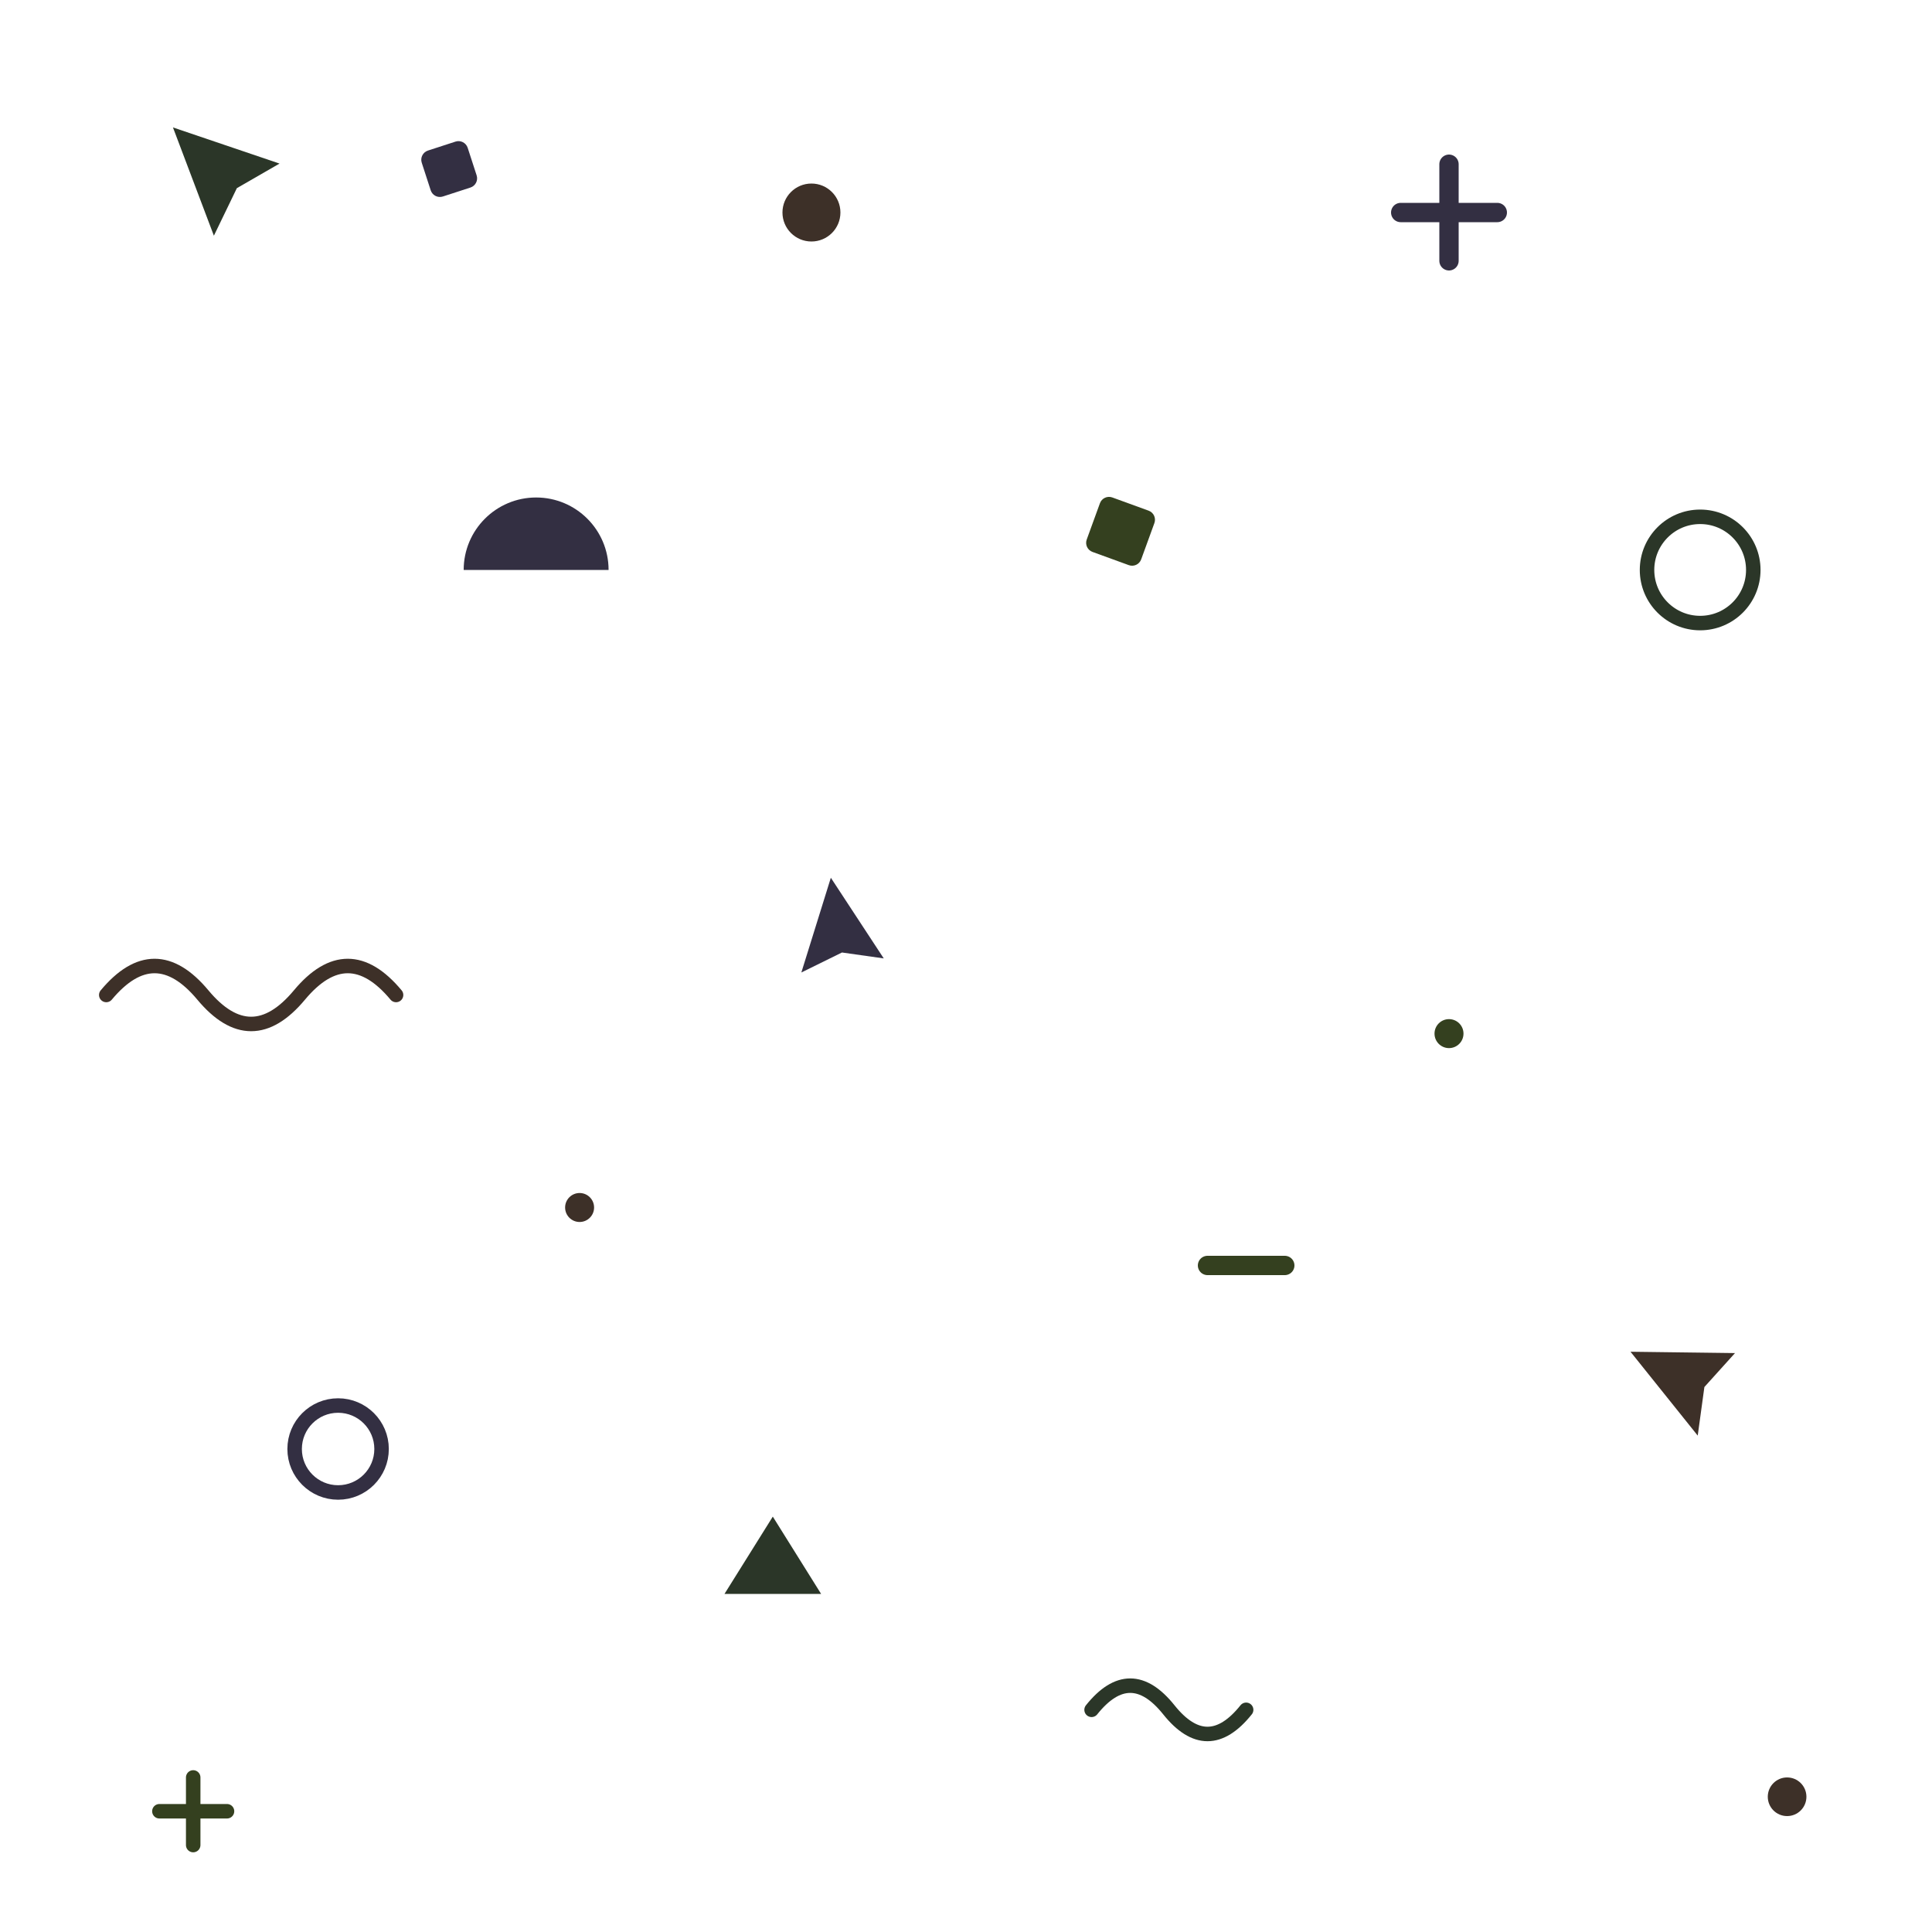
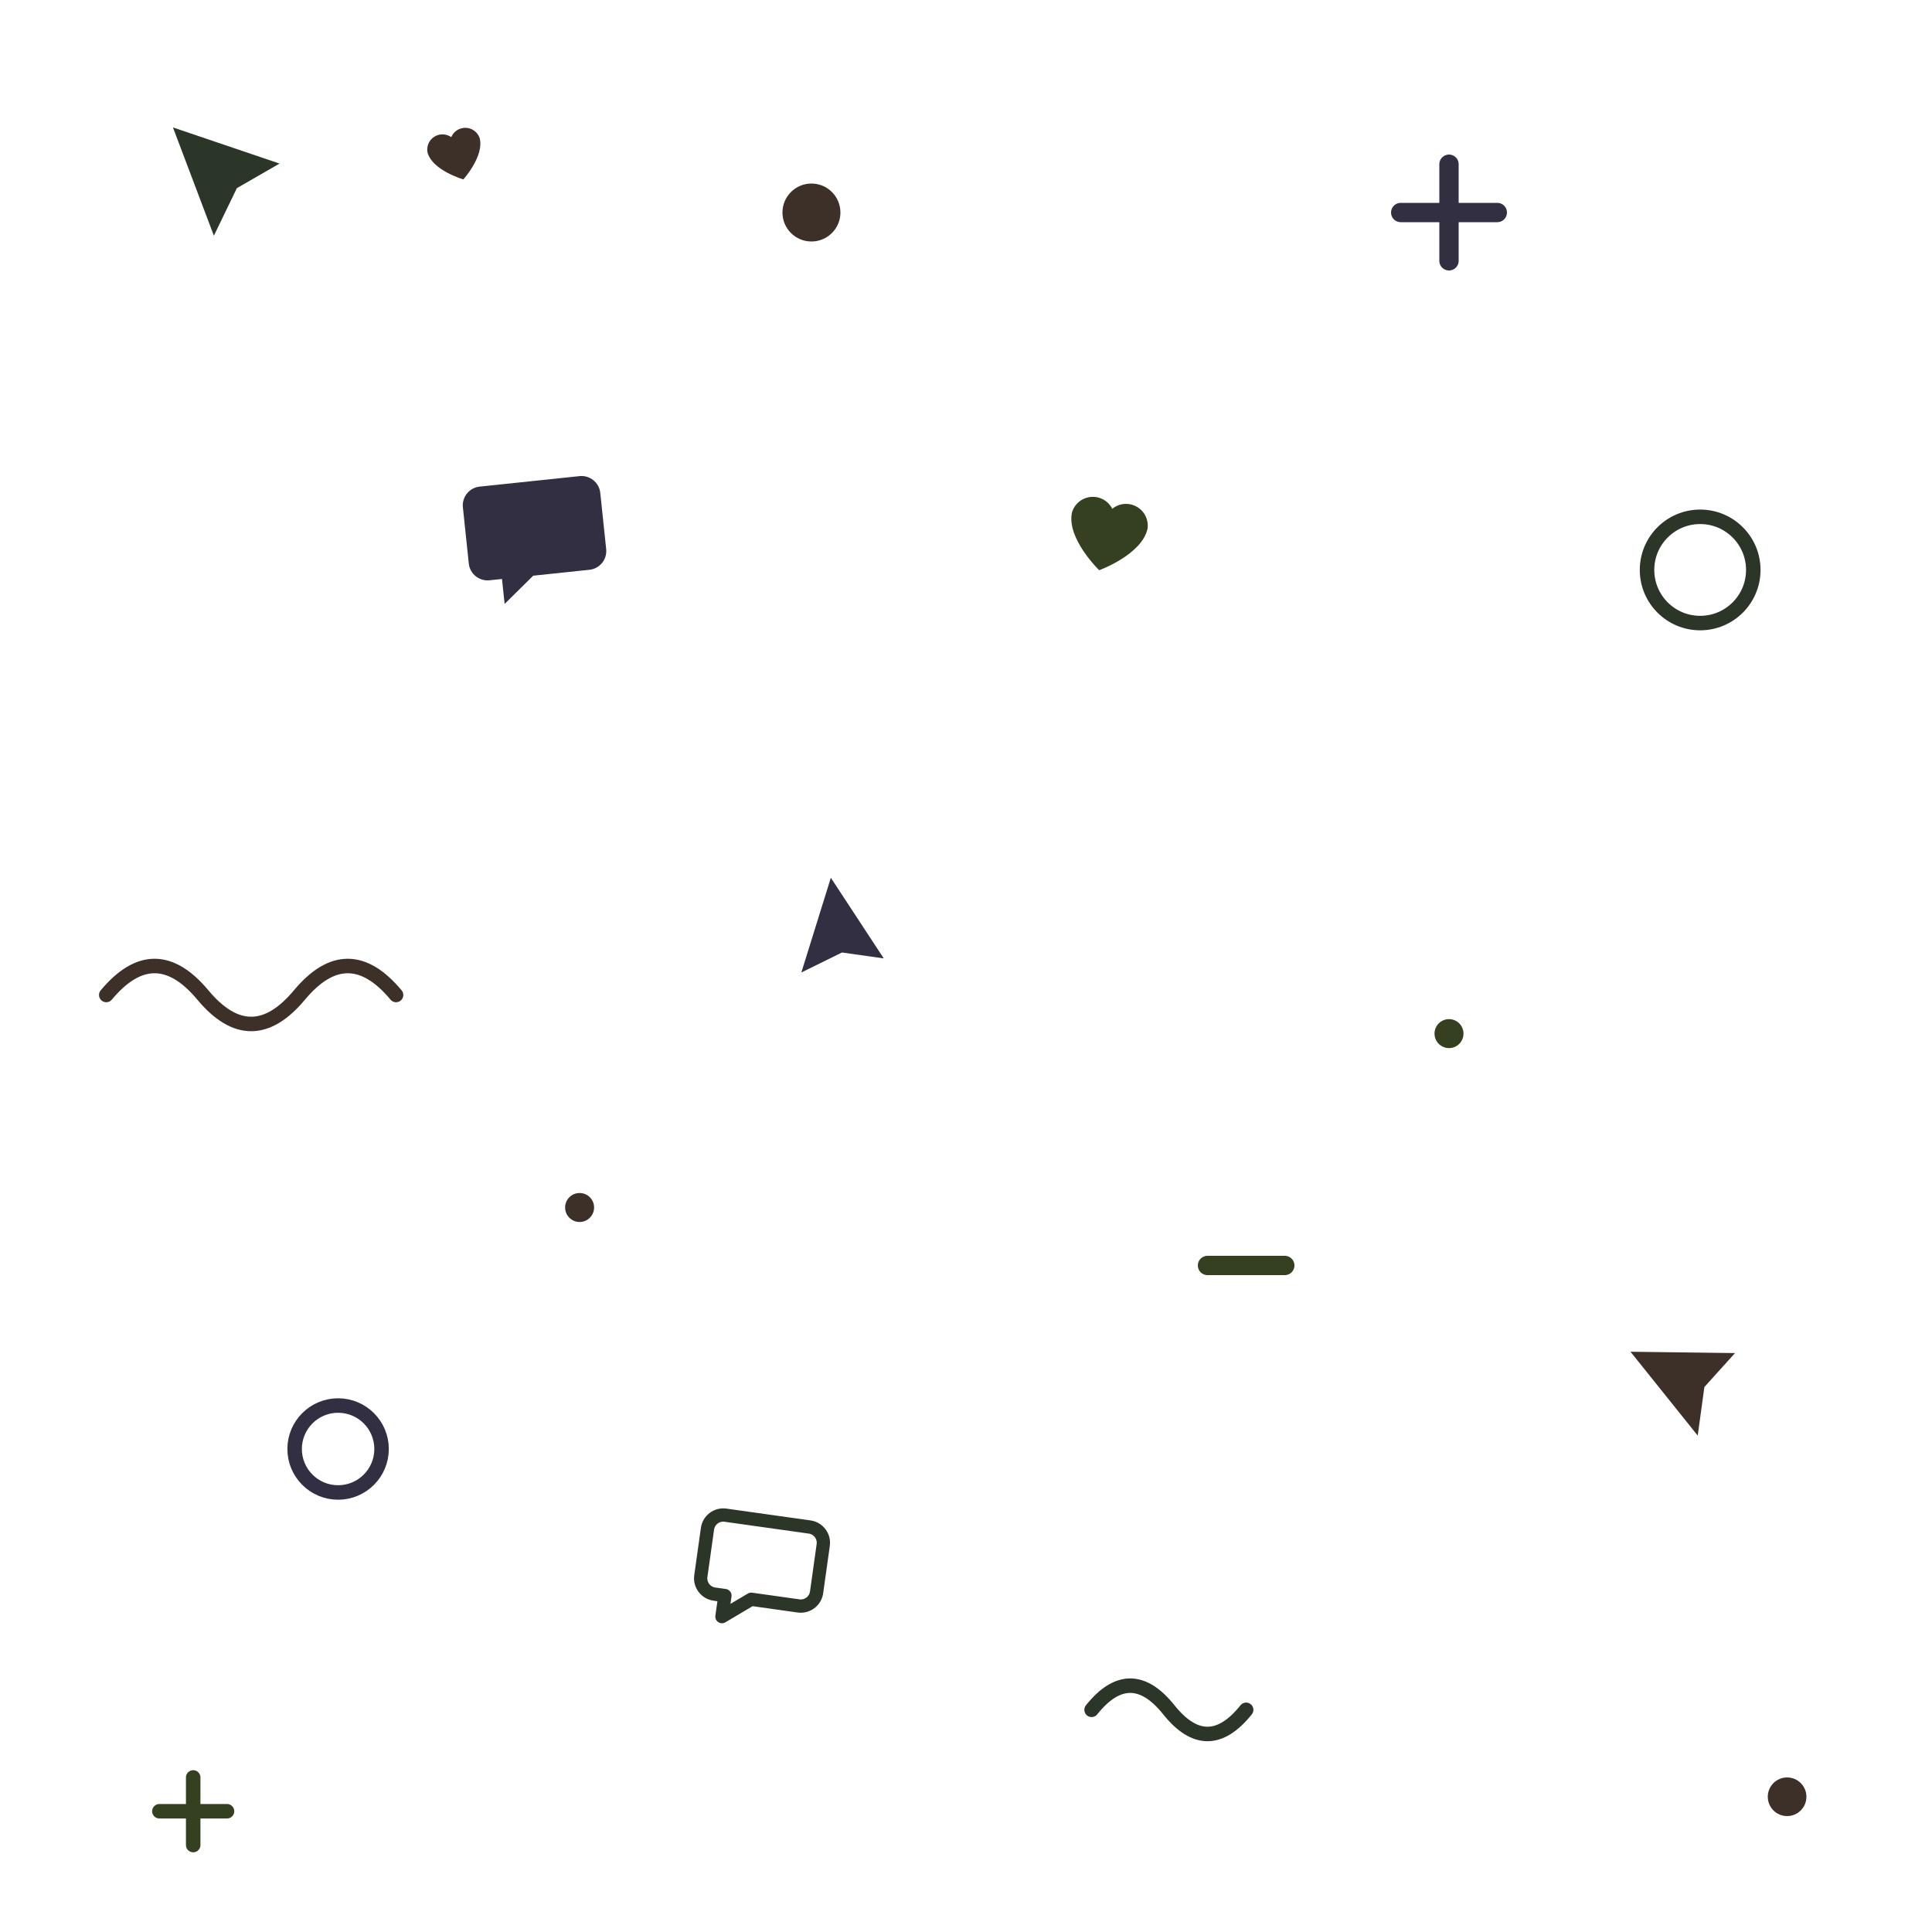
<svg xmlns="http://www.w3.org/2000/svg" width="400" height="400" viewBox="0 0 400 400">
  <g stroke-linecap="round" stroke-linejoin="round" fill="none">
    <path d="m5 3 2 17 5-6 7-2L5 3Z" transform="translate(28 24) rotate(-14) scale(1.4)" fill="#2b3628" />
    <circle cx="168" cy="44" r="6" fill="#3d3028" />
    <path d="M300 34v20M290 44h20" stroke="#332f42" stroke-width="4" />
    <circle cx="352" cy="118" r="11" stroke="#2b3628" stroke-width="3" />
-     <path d="M96 118a15 15 0 0 1 30 0Z" fill="#332f42" />
-     <rect x="226" y="104" width="12" height="12" rx="2" transform="rotate(20 232 110)" fill="#34401f" />
+     <path d="M4 1h16a3 3 0 0 1 3 3v9a3 3 0 0 1-3 3h-9l-5 4v-4H4a3 3 0 0 1-3-3V4a3 3 0 0 1 3-3Z" transform="translate(94 100) rotate(-6) scale(1.3)" fill="#332f42" />
+     <path d="M12 20s-8-5-8-10.5A4.5 4.5 0 0 1 12 7a4.5 4.5 0 0 1 8 2.5C20 15 12 20 12 20Z" transform="translate(220 96) rotate(12)" fill="#34401f" />
    <path d="M22 206q10-12 20 0t20 0 20 0" stroke="#3d3028" stroke-width="3" />
    <path d="m5 3 2 17 5-6 7-2L5 3Z" transform="translate(168 176) rotate(24) scale(1.2)" fill="#332f42" />
    <circle cx="300" cy="214" r="3" fill="#34401f" />
    <path d="M250 262h16" stroke="#34401f" stroke-width="4" />
    <circle cx="70" cy="300" r="9" stroke="#332f42" stroke-width="3" />
    <path d="m5 3 2 17 5-6 7-2L5 3Z" transform="translate(330 280) rotate(-32) scale(1.3)" fill="#3d3028" />
-     <path d="M150 330l10-16 10 16Z" fill="#2b3628" />
+     <path d="M4 1h16a3 3 0 0 1 3 3v9a3 3 0 0 1-3 3h-9l-5 4v-4H4a3 3 0 0 1-3-3V4a3 3 0 0 1 3-3Z" transform="translate(146 312) rotate(8) scale(1.1)" stroke="#2b3628" stroke-width="2.5" />
    <path d="M226 354q8-10 16 0t16 0" stroke="#2b3628" stroke-width="3" />
    <circle cx="370" cy="372" r="4" fill="#3d3028" />
    <path d="M40 368v14M33 375h14" stroke="#34401f" stroke-width="3" />
    <circle cx="120" cy="250" r="3" fill="#3d3028" />
-     <rect x="88" y="30" width="10" height="10" rx="2" transform="rotate(-18 93 35)" fill="#332f42" />
+     <path d="M12 20s-8-5-8-10.5A4.5 4.5 0 0 1 12 7a4.5 4.5 0 0 1 8 2.5C20 15 12 20 12 20Z" transform="translate(84 26) rotate(-16) scale(0.7)" fill="#3d3028" />
  </g>
</svg>
